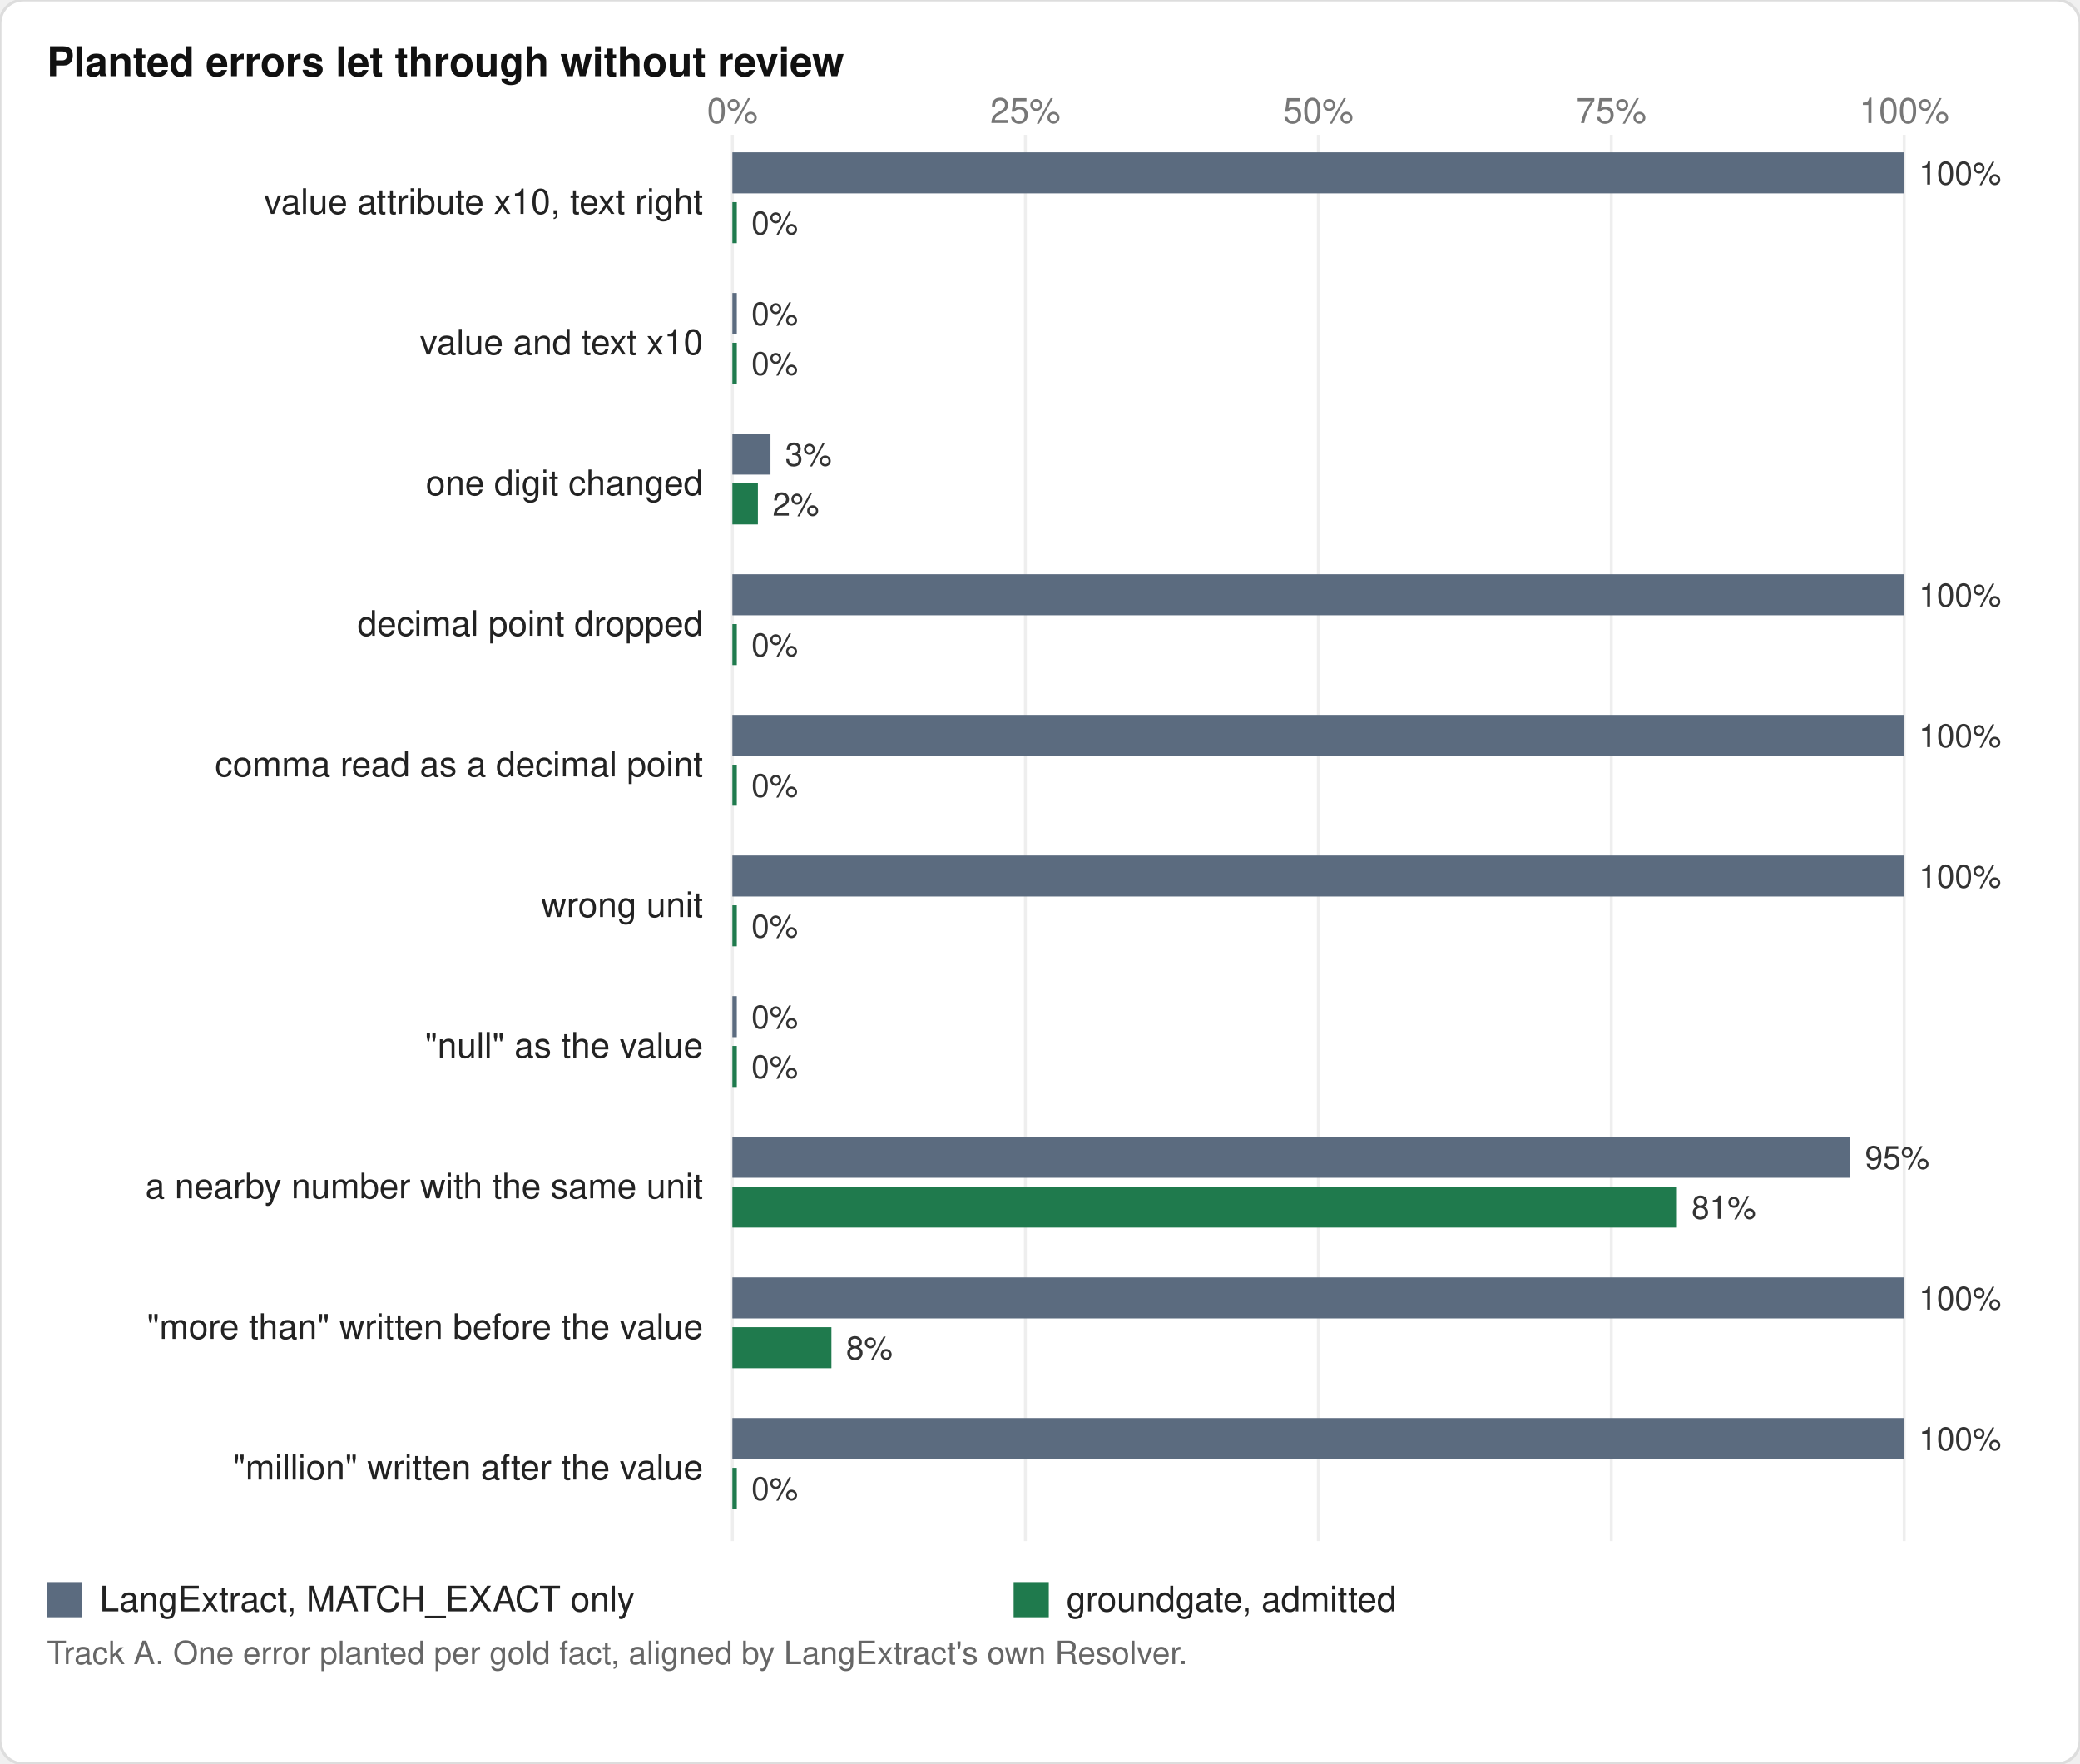
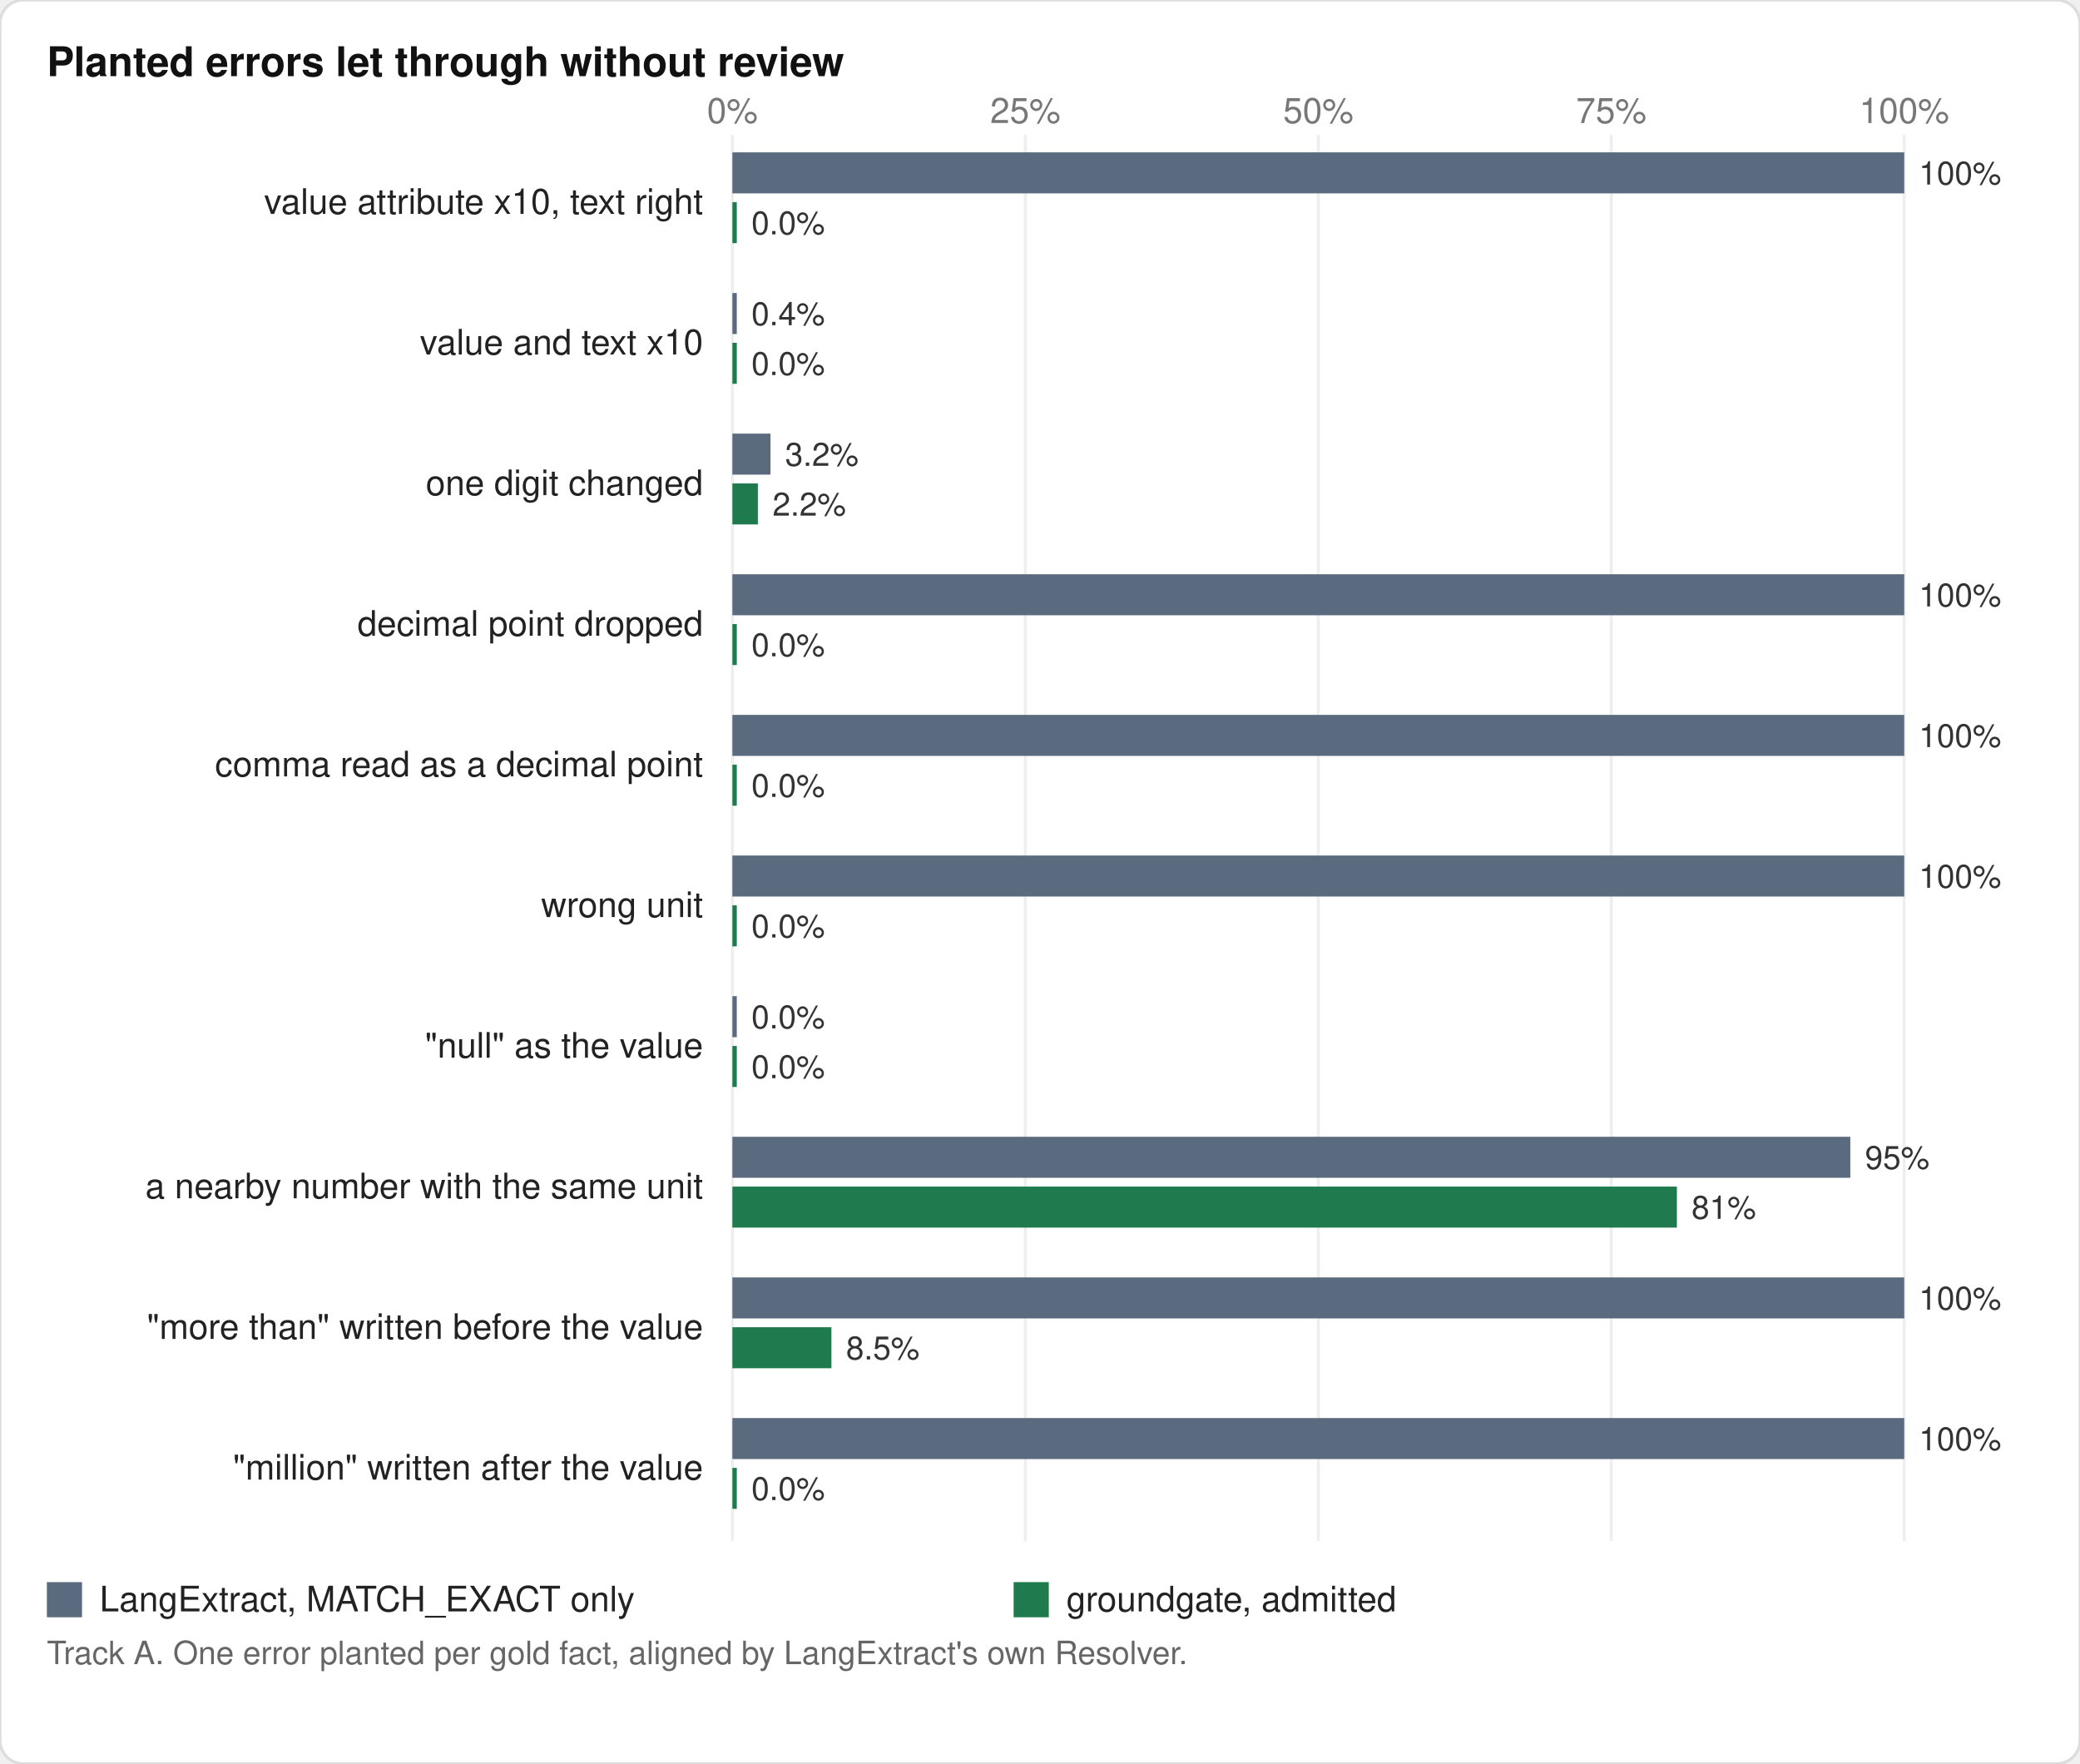
<svg xmlns="http://www.w3.org/2000/svg" viewBox="0 0 710 602" font-family="-apple-system, Segoe UI, Helvetica, Arial, sans-serif" font-size="12">
  <rect width="100%" height="100%" rx="8" fill="#ffffff" stroke="#dddddd" />
  <text x="16" y="26" font-size="14" font-weight="600" fill="#111">Planted errors let through without review</text>
  <line x1="250.0" y1="46" x2="250.0" y2="526" stroke="#eeeeee" />
  <text x="250.0" y="42" text-anchor="middle" fill="#777">0%</text>
  <line x1="350.0" y1="46" x2="350.0" y2="526" stroke="#eeeeee" />
  <text x="350.0" y="42" text-anchor="middle" fill="#777">25%</text>
  <line x1="450.0" y1="46" x2="450.0" y2="526" stroke="#eeeeee" />
  <text x="450.0" y="42" text-anchor="middle" fill="#777">50%</text>
  <line x1="550.0" y1="46" x2="550.0" y2="526" stroke="#eeeeee" />
  <text x="550.0" y="42" text-anchor="middle" fill="#777">75%</text>
  <line x1="650.0" y1="46" x2="650.0" y2="526" stroke="#eeeeee" />
  <text x="650.0" y="42" text-anchor="middle" fill="#777">100%</text>
  <text x="240" y="73.0" text-anchor="end" fill="#222">value attribute x10, text right</text>
  <rect x="250" y="52" width="400.0" height="14" fill="#5b6b7f" />
  <text x="655.0" y="63" fill="#333" font-size="11">100%</text>
  <rect x="250" y="69" width="1.5" height="14" fill="#1f7a4d" />
-   <text x="256.5" y="80" fill="#333" font-size="11">0%</text>
+   <text x="256.5" y="80" fill="#333" font-size="11">0.0%</text>
  <text x="240" y="121.0" text-anchor="end" fill="#222">value and text x10</text>
  <rect x="250" y="100" width="1.5" height="14" fill="#5b6b7f" />
-   <text x="256.5" y="111" fill="#333" font-size="11">0%</text>
+   <text x="256.5" y="111" fill="#333" font-size="11">0.4%</text>
  <rect x="250" y="117" width="1.5" height="14" fill="#1f7a4d" />
-   <text x="256.5" y="128" fill="#333" font-size="11">0%</text>
+   <text x="256.5" y="128" fill="#333" font-size="11">0.0%</text>
  <text x="240" y="169.0" text-anchor="end" fill="#222">one digit changed</text>
  <rect x="250" y="148" width="13.0" height="14" fill="#5b6b7f" />
-   <text x="268.0" y="159" fill="#333" font-size="11">3%</text>
+   <text x="268.0" y="159" fill="#333" font-size="11">3.2%</text>
  <rect x="250" y="165" width="8.7" height="14" fill="#1f7a4d" />
-   <text x="263.7" y="176" fill="#333" font-size="11">2%</text>
+   <text x="263.7" y="176" fill="#333" font-size="11">2.2%</text>
  <text x="240" y="217.0" text-anchor="end" fill="#222">decimal point dropped</text>
  <rect x="250" y="196" width="400.0" height="14" fill="#5b6b7f" />
  <text x="655.0" y="207" fill="#333" font-size="11">100%</text>
  <rect x="250" y="213" width="1.5" height="14" fill="#1f7a4d" />
-   <text x="256.5" y="224" fill="#333" font-size="11">0%</text>
+   <text x="256.5" y="224" fill="#333" font-size="11">0.0%</text>
  <text x="240" y="265.0" text-anchor="end" fill="#222">comma read as a decimal point</text>
  <rect x="250" y="244" width="400.0" height="14" fill="#5b6b7f" />
  <text x="655.0" y="255" fill="#333" font-size="11">100%</text>
  <rect x="250" y="261" width="1.5" height="14" fill="#1f7a4d" />
-   <text x="256.5" y="272" fill="#333" font-size="11">0%</text>
+   <text x="256.5" y="272" fill="#333" font-size="11">0.0%</text>
  <text x="240" y="313.0" text-anchor="end" fill="#222">wrong unit</text>
  <rect x="250" y="292" width="400.0" height="14" fill="#5b6b7f" />
  <text x="655.0" y="303" fill="#333" font-size="11">100%</text>
  <rect x="250" y="309" width="1.5" height="14" fill="#1f7a4d" />
-   <text x="256.5" y="320" fill="#333" font-size="11">0%</text>
+   <text x="256.5" y="320" fill="#333" font-size="11">0.0%</text>
  <text x="240" y="361.0" text-anchor="end" fill="#222">"null" as the value</text>
  <rect x="250" y="340" width="1.5" height="14" fill="#5b6b7f" />
-   <text x="256.5" y="351" fill="#333" font-size="11">0%</text>
+   <text x="256.5" y="351" fill="#333" font-size="11">0.0%</text>
  <rect x="250" y="357" width="1.5" height="14" fill="#1f7a4d" />
-   <text x="256.5" y="368" fill="#333" font-size="11">0%</text>
+   <text x="256.5" y="368" fill="#333" font-size="11">0.0%</text>
  <text x="240" y="409.0" text-anchor="end" fill="#222">a nearby number with the same unit</text>
  <rect x="250" y="388" width="381.6" height="14" fill="#5b6b7f" />
  <text x="636.6" y="399" fill="#333" font-size="11">95%</text>
  <rect x="250" y="405" width="322.4" height="14" fill="#1f7a4d" />
  <text x="577.4" y="416" fill="#333" font-size="11">81%</text>
  <text x="240" y="457.0" text-anchor="end" fill="#222">"more than" written before the value</text>
  <rect x="250" y="436" width="400.0" height="14" fill="#5b6b7f" />
  <text x="655.0" y="447" fill="#333" font-size="11">100%</text>
  <rect x="250" y="453" width="33.8" height="14" fill="#1f7a4d" />
-   <text x="288.8" y="464" fill="#333" font-size="11">8%</text>
+   <text x="288.8" y="464" fill="#333" font-size="11">8.5%</text>
  <text x="240" y="505.0" text-anchor="end" fill="#222">"million" written after the value</text>
  <rect x="250" y="484" width="400.0" height="14" fill="#5b6b7f" />
  <text x="655.0" y="495" fill="#333" font-size="11">100%</text>
  <rect x="250" y="501" width="1.5" height="14" fill="#1f7a4d" />
-   <text x="256.5" y="512" fill="#333" font-size="11">0%</text>
+   <text x="256.5" y="512" fill="#333" font-size="11">0.0%</text>
  <rect x="16" y="540" width="12" height="12" fill="#5b6b7f" />
  <text x="34" y="550" fill="#222">LangExtract, MATCH_EXACT only</text>
  <rect x="346" y="540" width="12" height="12" fill="#1f7a4d" />
  <text x="364" y="550" fill="#222">groundgate, admitted</text>
  <text x="16" y="568" fill="#666" font-size="11">Track A. One error planted per gold fact, aligned by LangExtract's own Resolver.</text>
</svg>
